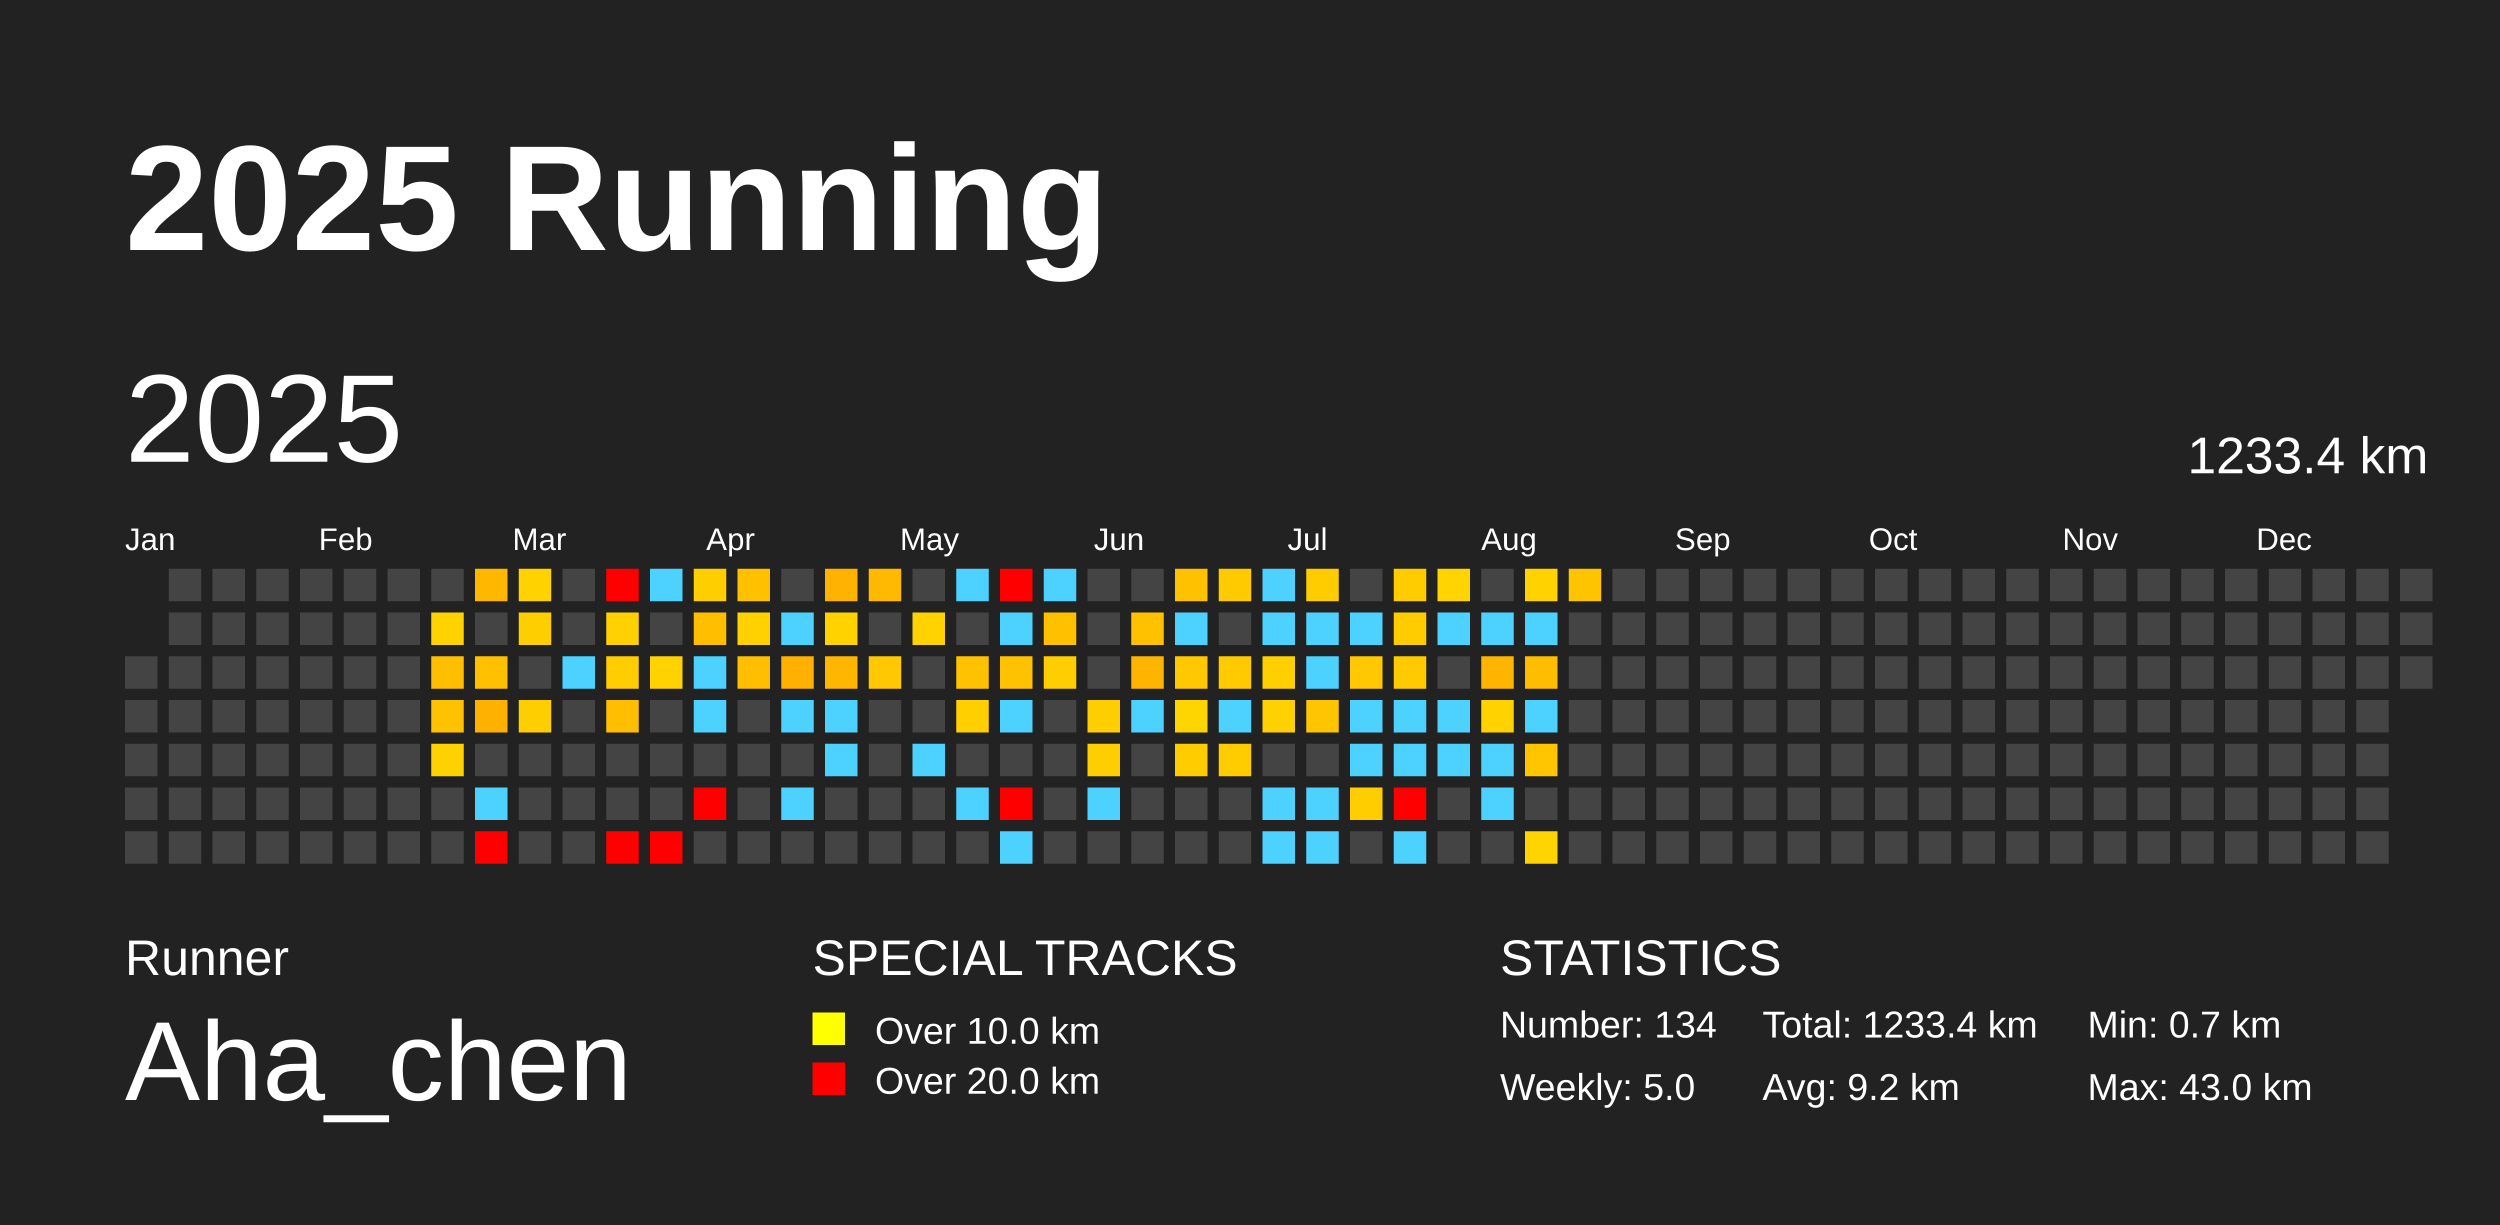
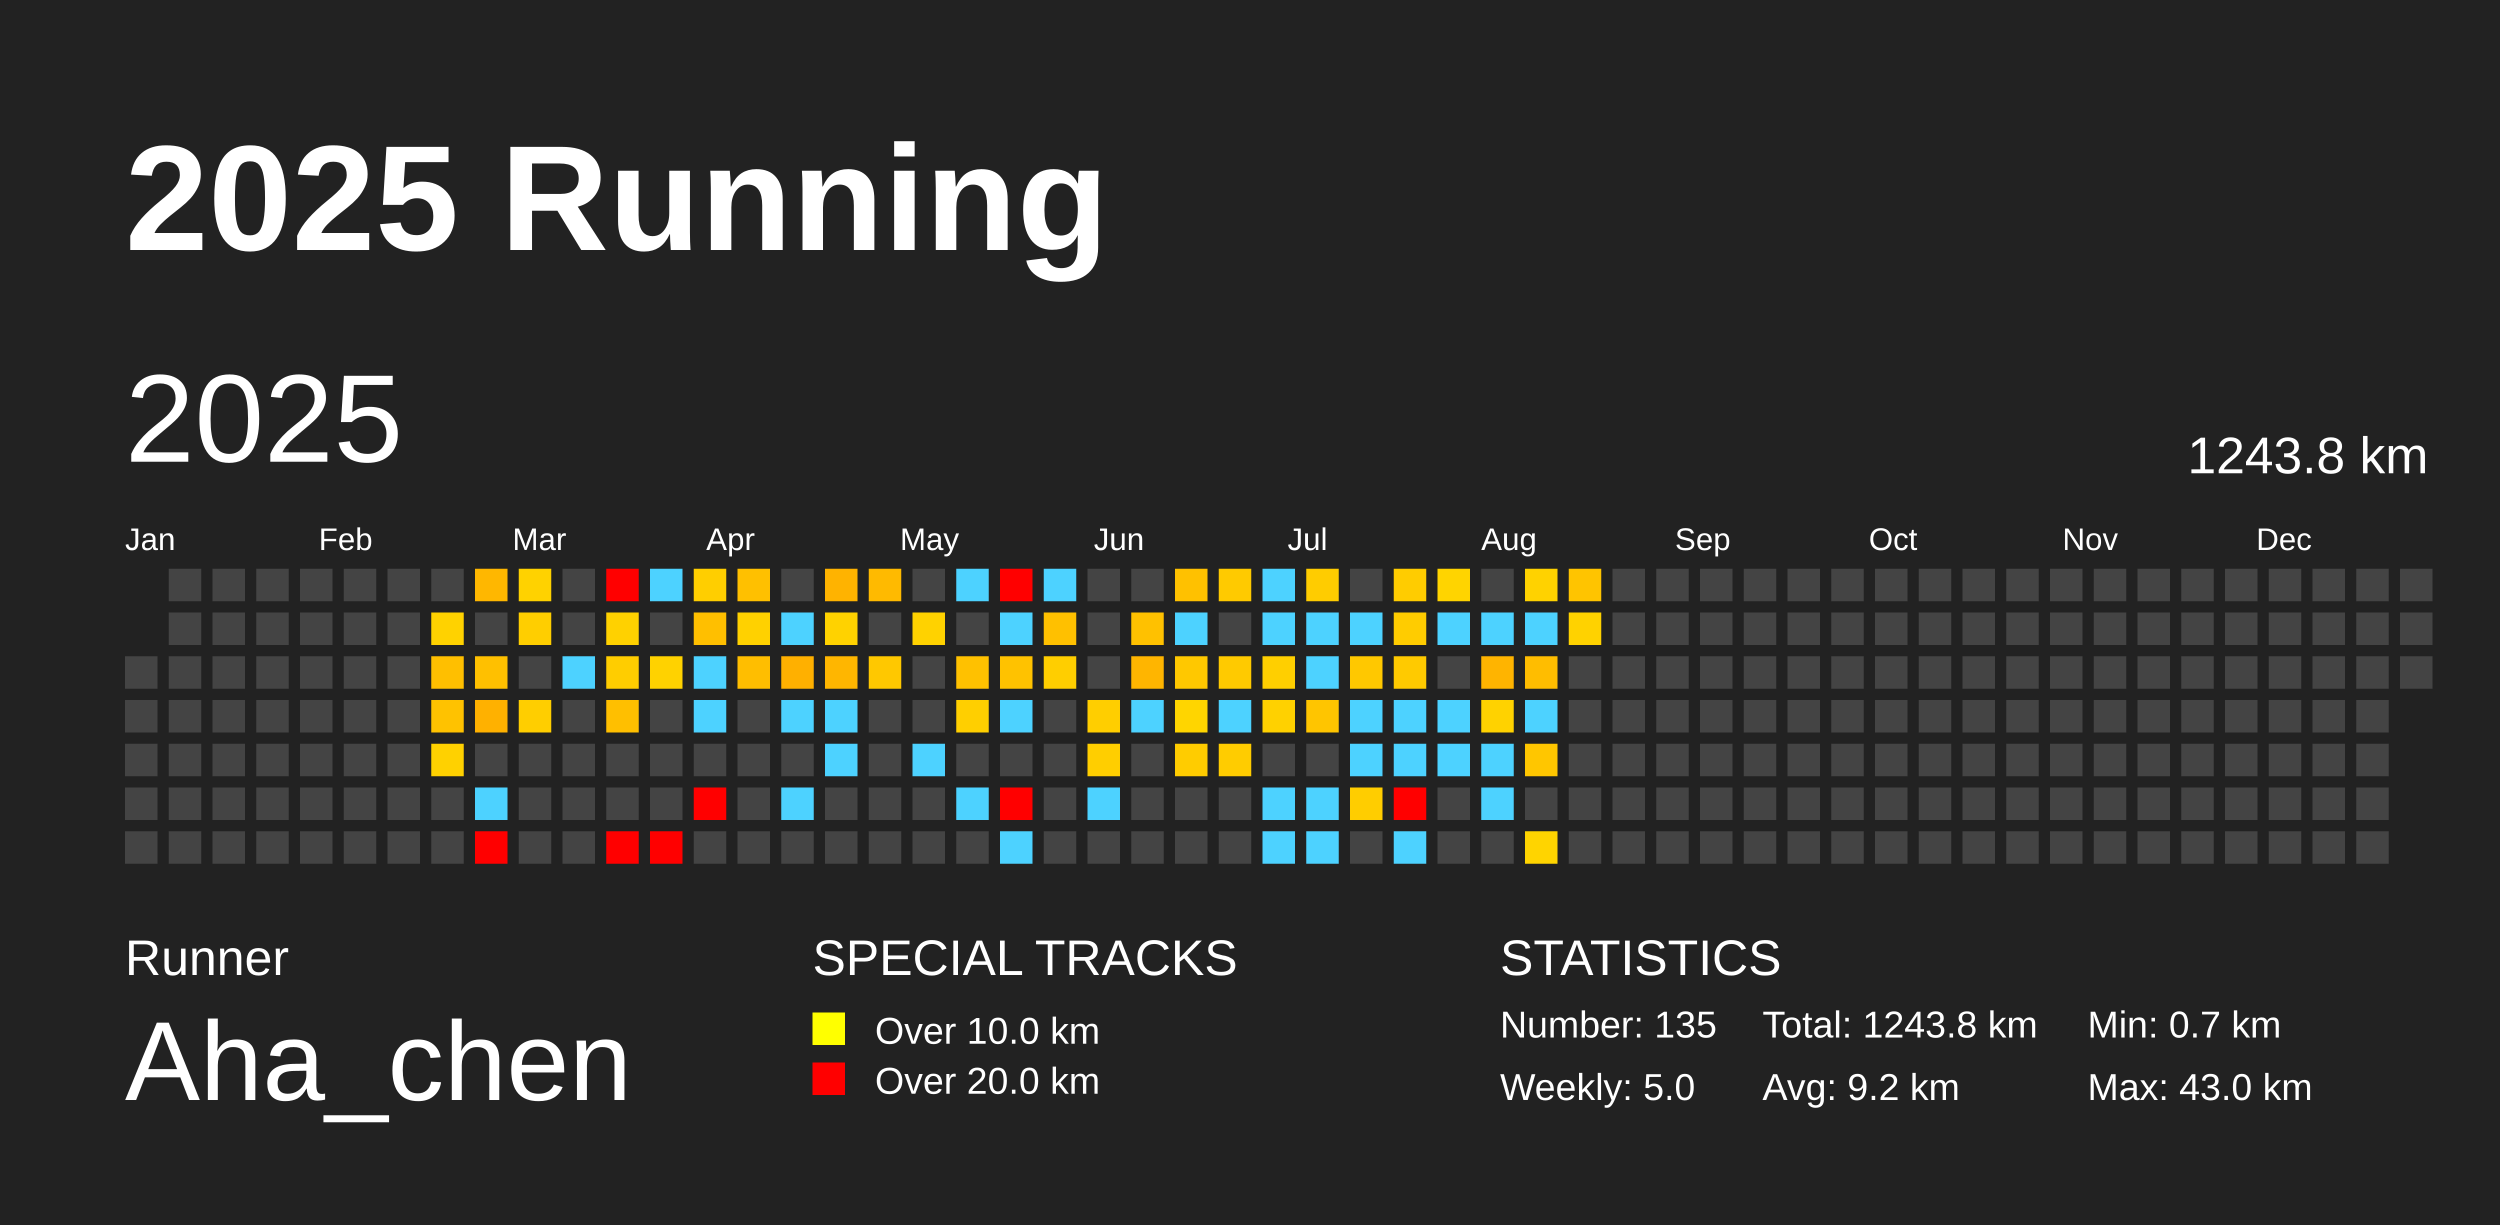
<svg xmlns="http://www.w3.org/2000/svg" baseProfile="full" height="98mm" version="1.1" viewBox="0,0,200,98" width="200mm">
  <defs />
  <rect fill="#222222" height="98" width="200" x="0" y="0" />
  <text fill="#FFFFFF" style="font-size:12px; font-family:Arial; font-weight:bold;" x="10" y="20">2025 Running</text>
  <text fill="#FFFFFF" style="font-size:4px; font-family:Arial" x="10" y="78">Runner</text>
  <text fill="#FFFFFF" style="font-size:9px; font-family:Arial" x="10" y="88">Aha_chen</text>
  <text fill="#FFFFFF" style="font-size:4px; font-family:Arial" x="65" y="78">SPECIAL TRACKS</text>
  <rect fill="yellow" height="2.6" width="2.6" x="65" y="81" />
  <text fill="#FFFFFF" style="font-size:3px; font-family:Arial" x="70" y="83.5">Over 10.0 km</text>
  <rect fill="red" height="2.6" width="2.6" x="65" y="85" />
  <text fill="#FFFFFF" style="font-size:3px; font-family:Arial" x="70" y="87.5">Over 20.0 km</text>
  <text fill="#FFFFFF" style="font-size:4px; font-family:Arial" x="120" y="78">STATISTICS</text>
-   <text fill="#FFFFFF" style="font-size:3px; font-family:Arial" x="120" y="83">Number: 134</text>
+   <text fill="#FFFFFF" style="font-size:3px; font-family:Arial" x="120" y="83">Number: 135</text>
  <text fill="#FFFFFF" style="font-size:3px; font-family:Arial" x="120" y="88">Weekly: 5.0</text>
-   <text fill="#FFFFFF" style="font-size:3px; font-family:Arial" x="141" y="83">Total: 1233.4 km</text>
+   <text fill="#FFFFFF" style="font-size:3px; font-family:Arial" x="141" y="83">Total: 1243.8 km</text>
  <text fill="#FFFFFF" style="font-size:3px; font-family:Arial" x="141" y="88">Avg: 9.2 km</text>
  <text fill="#FFFFFF" style="font-size:3px; font-family:Arial" x="167" y="83">Min: 0.7 km</text>
  <text fill="#FFFFFF" style="font-size:3px; font-family:Arial" x="167" y="88">Max: 43.0 km</text>
  <text dominant-baseline="hanging" fill="#FFFFFF" style="font-size:10.0px; font-family:Arial;" x="10" y="30">2025</text>
-   <text dominant-baseline="hanging" fill="#FFFFFF" style="font-size:4.125px; font-family:Arial;" x="175" y="35">1233.4 km</text>
+   <text dominant-baseline="hanging" fill="#FFFFFF" style="font-size:4.125px; font-family:Arial;" x="175" y="35">1243.8 km</text>
  <text fill="#FFFFFF" style="font-size:2.5px; font-family:Arial" x="10.0" y="44">Jan</text>
  <text fill="#FFFFFF" style="font-size:2.5px; font-family:Arial" x="25.5" y="44">Feb</text>
  <text fill="#FFFFFF" style="font-size:2.5px; font-family:Arial" x="41.0" y="44">Mar</text>
  <text fill="#FFFFFF" style="font-size:2.5px; font-family:Arial" x="56.5" y="44">Apr</text>
  <text fill="#FFFFFF" style="font-size:2.5px; font-family:Arial" x="72.0" y="44">May</text>
  <text fill="#FFFFFF" style="font-size:2.5px; font-family:Arial" x="87.5" y="44">Jun</text>
  <text fill="#FFFFFF" style="font-size:2.5px; font-family:Arial" x="103.0" y="44">Jul</text>
  <text fill="#FFFFFF" style="font-size:2.5px; font-family:Arial" x="118.5" y="44">Aug</text>
  <text fill="#FFFFFF" style="font-size:2.5px; font-family:Arial" x="134.0" y="44">Sep</text>
  <text fill="#FFFFFF" style="font-size:2.5px; font-family:Arial" x="149.5" y="44">Oct</text>
  <text fill="#FFFFFF" style="font-size:2.5px; font-family:Arial" x="165.0" y="44">Nov</text>
  <text fill="#FFFFFF" style="font-size:2.5px; font-family:Arial" x="180.5" y="44">Dec</text>
  <rect fill="#444444" height="2.6" width="2.6" x="10.0" y="52.5" />
  <rect fill="#444444" height="2.6" width="2.6" x="10.0" y="56.0" />
  <rect fill="#444444" height="2.6" width="2.6" x="10.0" y="59.5" />
  <rect fill="#444444" height="2.6" width="2.6" x="10.0" y="63.0" />
  <rect fill="#444444" height="2.6" width="2.6" x="10.0" y="66.5" />
  <rect fill="#444444" height="2.6" width="2.6" x="13.5" y="45.5" />
  <rect fill="#444444" height="2.6" width="2.6" x="13.5" y="49.0" />
  <rect fill="#444444" height="2.6" width="2.6" x="13.5" y="52.5" />
  <rect fill="#444444" height="2.6" width="2.6" x="13.5" y="56.0" />
  <rect fill="#444444" height="2.6" width="2.6" x="13.5" y="59.5" />
  <rect fill="#444444" height="2.6" width="2.6" x="13.5" y="63.0" />
  <rect fill="#444444" height="2.6" width="2.6" x="13.5" y="66.5" />
  <rect fill="#444444" height="2.6" width="2.6" x="17.0" y="45.5" />
  <rect fill="#444444" height="2.6" width="2.6" x="17.0" y="49.0" />
  <rect fill="#444444" height="2.6" width="2.6" x="17.0" y="52.5" />
  <rect fill="#444444" height="2.6" width="2.6" x="17.0" y="56.0" />
  <rect fill="#444444" height="2.6" width="2.6" x="17.0" y="59.5" />
  <rect fill="#444444" height="2.6" width="2.6" x="17.0" y="63.0" />
  <rect fill="#444444" height="2.6" width="2.6" x="17.0" y="66.5" />
  <rect fill="#444444" height="2.6" width="2.6" x="20.5" y="45.5" />
  <rect fill="#444444" height="2.6" width="2.6" x="20.5" y="49.0" />
  <rect fill="#444444" height="2.6" width="2.6" x="20.5" y="52.5" />
  <rect fill="#444444" height="2.6" width="2.6" x="20.5" y="56.0" />
  <rect fill="#444444" height="2.6" width="2.6" x="20.5" y="59.5" />
  <rect fill="#444444" height="2.6" width="2.6" x="20.5" y="63.0" />
  <rect fill="#444444" height="2.6" width="2.6" x="20.5" y="66.5" />
  <rect fill="#444444" height="2.6" width="2.6" x="24.0" y="45.5" />
  <rect fill="#444444" height="2.6" width="2.6" x="24.0" y="49.0" />
  <rect fill="#444444" height="2.6" width="2.6" x="24.0" y="52.5" />
  <rect fill="#444444" height="2.6" width="2.6" x="24.0" y="56.0" />
  <rect fill="#444444" height="2.6" width="2.6" x="24.0" y="59.5" />
  <rect fill="#444444" height="2.6" width="2.6" x="24.0" y="63.0" />
  <rect fill="#444444" height="2.6" width="2.6" x="24.0" y="66.5" />
  <rect fill="#444444" height="2.6" width="2.6" x="27.5" y="45.5" />
  <rect fill="#444444" height="2.6" width="2.6" x="27.5" y="49.0" />
  <rect fill="#444444" height="2.6" width="2.6" x="27.5" y="52.5" />
  <rect fill="#444444" height="2.6" width="2.6" x="27.5" y="56.0" />
  <rect fill="#444444" height="2.6" width="2.6" x="27.5" y="59.5" />
  <rect fill="#444444" height="2.6" width="2.6" x="27.5" y="63.0" />
  <rect fill="#444444" height="2.6" width="2.6" x="27.5" y="66.5" />
  <rect fill="#444444" height="2.6" width="2.6" x="31.0" y="45.5" />
  <rect fill="#444444" height="2.6" width="2.6" x="31.0" y="49.0" />
  <rect fill="#444444" height="2.6" width="2.6" x="31.0" y="52.5" />
  <rect fill="#444444" height="2.6" width="2.6" x="31.0" y="56.0" />
  <rect fill="#444444" height="2.6" width="2.6" x="31.0" y="59.5" />
  <rect fill="#444444" height="2.6" width="2.6" x="31.0" y="63.0" />
  <rect fill="#444444" height="2.6" width="2.6" x="31.0" y="66.5" />
  <rect fill="#444444" height="2.6" width="2.6" x="34.5" y="45.5" />
  <rect fill="#ffd200" height="2.6" width="2.6" x="34.5" y="49.0" />
  <rect fill="#ffbf00" height="2.6" width="2.6" x="34.5" y="52.5" />
  <rect fill="#ffc200" height="2.6" width="2.6" x="34.5" y="56.0" />
  <rect fill="#ffd100" height="2.6" width="2.6" x="34.5" y="59.5" />
  <rect fill="#444444" height="2.6" width="2.6" x="34.5" y="63.0" />
  <rect fill="#444444" height="2.6" width="2.6" x="34.5" y="66.5" />
  <rect fill="#ffb700" height="2.6" width="2.6" x="38.0" y="45.5" />
  <rect fill="#444444" height="2.6" width="2.6" x="38.0" y="49.0" />
  <rect fill="#ffc000" height="2.6" width="2.6" x="38.0" y="52.5" />
  <rect fill="#ffb100" height="2.6" width="2.6" x="38.0" y="56.0" />
  <rect fill="#444444" height="2.6" width="2.6" x="38.0" y="59.5" />
  <rect fill="#4dd2ff" height="2.6" width="2.6" x="38.0" y="63.0" />
  <rect fill="red" height="2.6" width="2.6" x="38.0" y="66.5" />
  <rect fill="#ffd200" height="2.6" width="2.6" x="41.5" y="45.5" />
  <rect fill="#ffce00" height="2.6" width="2.6" x="41.5" y="49.0" />
  <rect fill="#444444" height="2.6" width="2.6" x="41.5" y="52.5" />
  <rect fill="#ffce00" height="2.6" width="2.6" x="41.5" y="56.0" />
  <rect fill="#444444" height="2.6" width="2.6" x="41.5" y="59.5" />
  <rect fill="#444444" height="2.6" width="2.6" x="41.5" y="63.0" />
  <rect fill="#444444" height="2.6" width="2.6" x="41.5" y="66.5" />
  <rect fill="#444444" height="2.6" width="2.6" x="45.0" y="45.5" />
  <rect fill="#444444" height="2.6" width="2.6" x="45.0" y="49.0" />
  <rect fill="#4dd2ff" height="2.6" width="2.6" x="45.0" y="52.5" />
  <rect fill="#444444" height="2.6" width="2.6" x="45.0" y="56.0" />
  <rect fill="#444444" height="2.6" width="2.6" x="45.0" y="59.5" />
  <rect fill="#444444" height="2.6" width="2.6" x="45.0" y="63.0" />
  <rect fill="#444444" height="2.6" width="2.6" x="45.0" y="66.5" />
  <rect fill="red" height="2.6" width="2.6" x="48.5" y="45.5" />
  <rect fill="#ffd100" height="2.6" width="2.6" x="48.5" y="49.0" />
  <rect fill="#ffcd00" height="2.6" width="2.6" x="48.5" y="52.5" />
  <rect fill="#ffbf00" height="2.6" width="2.6" x="48.5" y="56.0" />
  <rect fill="#444444" height="2.6" width="2.6" x="48.5" y="59.5" />
  <rect fill="#444444" height="2.6" width="2.6" x="48.5" y="63.0" />
  <rect fill="red" height="2.6" width="2.6" x="48.5" y="66.5" />
  <rect fill="#4dd2ff" height="2.6" width="2.6" x="52.0" y="45.5" />
  <rect fill="#444444" height="2.6" width="2.6" x="52.0" y="49.0" />
  <rect fill="#ffd200" height="2.6" width="2.6" x="52.0" y="52.5" />
  <rect fill="#444444" height="2.6" width="2.6" x="52.0" y="56.0" />
  <rect fill="#444444" height="2.6" width="2.6" x="52.0" y="59.5" />
  <rect fill="#444444" height="2.6" width="2.6" x="52.0" y="63.0" />
  <rect fill="red" height="2.6" width="2.6" x="52.0" y="66.5" />
  <rect fill="#ffce00" height="2.6" width="2.6" x="55.5" y="45.5" />
  <rect fill="#ffbf00" height="2.6" width="2.6" x="55.5" y="49.0" />
  <rect fill="#4dd2ff" height="2.6" width="2.6" x="55.5" y="52.5" />
  <rect fill="#4dd2ff" height="2.6" width="2.6" x="55.5" y="56.0" />
  <rect fill="#444444" height="2.6" width="2.6" x="55.5" y="59.5" />
  <rect fill="red" height="2.6" width="2.6" x="55.5" y="63.0" />
  <rect fill="#444444" height="2.6" width="2.6" x="55.5" y="66.5" />
  <rect fill="#ffc000" height="2.6" width="2.6" x="59.0" y="45.5" />
  <rect fill="#ffd100" height="2.6" width="2.6" x="59.0" y="49.0" />
  <rect fill="#ffbe00" height="2.6" width="2.6" x="59.0" y="52.5" />
  <rect fill="#444444" height="2.6" width="2.6" x="59.0" y="56.0" />
  <rect fill="#444444" height="2.6" width="2.6" x="59.0" y="59.5" />
  <rect fill="#444444" height="2.6" width="2.6" x="59.0" y="63.0" />
  <rect fill="#444444" height="2.6" width="2.6" x="59.0" y="66.5" />
  <rect fill="#444444" height="2.6" width="2.6" x="62.5" y="45.5" />
  <rect fill="#4dd2ff" height="2.6" width="2.6" x="62.5" y="49.0" />
  <rect fill="#ffb000" height="2.6" width="2.6" x="62.5" y="52.5" />
  <rect fill="#4dd2ff" height="2.6" width="2.6" x="62.5" y="56.0" />
  <rect fill="#444444" height="2.6" width="2.6" x="62.5" y="59.5" />
  <rect fill="#4dd2ff" height="2.6" width="2.6" x="62.5" y="63.0" />
  <rect fill="#444444" height="2.6" width="2.6" x="62.5" y="66.5" />
  <rect fill="#ffb300" height="2.6" width="2.6" x="66.0" y="45.5" />
  <rect fill="#ffd200" height="2.6" width="2.6" x="66.0" y="49.0" />
  <rect fill="#ffb600" height="2.6" width="2.6" x="66.0" y="52.5" />
  <rect fill="#4dd2ff" height="2.6" width="2.6" x="66.0" y="56.0" />
  <rect fill="#4dd2ff" height="2.6" width="2.6" x="66.0" y="59.5" />
  <rect fill="#444444" height="2.6" width="2.6" x="66.0" y="63.0" />
  <rect fill="#444444" height="2.6" width="2.6" x="66.0" y="66.5" />
  <rect fill="#ffba00" height="2.6" width="2.6" x="69.5" y="45.5" />
  <rect fill="#444444" height="2.6" width="2.6" x="69.5" y="49.0" />
  <rect fill="#ffc800" height="2.6" width="2.6" x="69.5" y="52.5" />
  <rect fill="#444444" height="2.6" width="2.6" x="69.5" y="56.0" />
  <rect fill="#444444" height="2.6" width="2.6" x="69.5" y="59.5" />
  <rect fill="#444444" height="2.6" width="2.6" x="69.5" y="63.0" />
  <rect fill="#444444" height="2.6" width="2.6" x="69.5" y="66.5" />
  <rect fill="#444444" height="2.6" width="2.6" x="73.0" y="45.5" />
  <rect fill="#ffd200" height="2.6" width="2.6" x="73.0" y="49.0" />
  <rect fill="#444444" height="2.6" width="2.6" x="73.0" y="52.5" />
  <rect fill="#444444" height="2.6" width="2.6" x="73.0" y="56.0" />
  <rect fill="#4dd2ff" height="2.6" width="2.6" x="73.0" y="59.5" />
  <rect fill="#444444" height="2.6" width="2.6" x="73.0" y="63.0" />
  <rect fill="#444444" height="2.6" width="2.6" x="73.0" y="66.5" />
  <rect fill="#4dd2ff" height="2.6" width="2.6" x="76.5" y="45.5" />
  <rect fill="#444444" height="2.6" width="2.6" x="76.5" y="49.0" />
  <rect fill="#ffc100" height="2.6" width="2.6" x="76.5" y="52.5" />
  <rect fill="#ffcf00" height="2.6" width="2.6" x="76.5" y="56.0" />
  <rect fill="#444444" height="2.6" width="2.6" x="76.5" y="59.5" />
  <rect fill="#4dd2ff" height="2.6" width="2.6" x="76.5" y="63.0" />
  <rect fill="#444444" height="2.6" width="2.6" x="76.5" y="66.5" />
  <rect fill="red" height="2.6" width="2.6" x="80.0" y="45.5" />
  <rect fill="#4dd2ff" height="2.6" width="2.6" x="80.0" y="49.0" />
  <rect fill="#ffc200" height="2.6" width="2.6" x="80.0" y="52.5" />
  <rect fill="#4dd2ff" height="2.6" width="2.6" x="80.0" y="56.0" />
  <rect fill="#444444" height="2.6" width="2.6" x="80.0" y="59.5" />
  <rect fill="red" height="2.6" width="2.6" x="80.0" y="63.0" />
  <rect fill="#4dd2ff" height="2.6" width="2.6" x="80.0" y="66.5" />
  <rect fill="#4dd2ff" height="2.6" width="2.6" x="83.5" y="45.5" />
  <rect fill="#ffc000" height="2.6" width="2.6" x="83.5" y="49.0" />
  <rect fill="#ffce00" height="2.6" width="2.6" x="83.5" y="52.5" />
  <rect fill="#444444" height="2.6" width="2.6" x="83.5" y="56.0" />
  <rect fill="#444444" height="2.6" width="2.6" x="83.5" y="59.5" />
  <rect fill="#444444" height="2.6" width="2.6" x="83.5" y="63.0" />
  <rect fill="#444444" height="2.6" width="2.6" x="83.5" y="66.5" />
  <rect fill="#444444" height="2.6" width="2.6" x="87.0" y="45.5" />
  <rect fill="#444444" height="2.6" width="2.6" x="87.0" y="49.0" />
  <rect fill="#444444" height="2.6" width="2.6" x="87.0" y="52.5" />
  <rect fill="#ffce00" height="2.6" width="2.6" x="87.0" y="56.0" />
  <rect fill="#ffce00" height="2.6" width="2.6" x="87.0" y="59.5" />
  <rect fill="#4dd2ff" height="2.6" width="2.6" x="87.0" y="63.0" />
  <rect fill="#444444" height="2.6" width="2.6" x="87.0" y="66.5" />
  <rect fill="#444444" height="2.6" width="2.6" x="90.5" y="45.5" />
  <rect fill="#ffc100" height="2.6" width="2.6" x="90.5" y="49.0" />
  <rect fill="#ffb500" height="2.6" width="2.6" x="90.5" y="52.5" />
  <rect fill="#4dd2ff" height="2.6" width="2.6" x="90.5" y="56.0" />
  <rect fill="#444444" height="2.6" width="2.6" x="90.5" y="59.5" />
  <rect fill="#444444" height="2.6" width="2.6" x="90.5" y="63.0" />
  <rect fill="#444444" height="2.6" width="2.6" x="90.5" y="66.5" />
  <rect fill="#ffc100" height="2.6" width="2.6" x="94.0" y="45.5" />
  <rect fill="#4dd2ff" height="2.6" width="2.6" x="94.0" y="49.0" />
  <rect fill="#ffc800" height="2.6" width="2.6" x="94.0" y="52.5" />
  <rect fill="#ffd500" height="2.6" width="2.6" x="94.0" y="56.0" />
  <rect fill="#ffcc00" height="2.6" width="2.6" x="94.0" y="59.5" />
  <rect fill="#444444" height="2.6" width="2.6" x="94.0" y="63.0" />
  <rect fill="#444444" height="2.6" width="2.6" x="94.0" y="66.5" />
  <rect fill="#ffca00" height="2.6" width="2.6" x="97.5" y="45.5" />
  <rect fill="#444444" height="2.6" width="2.6" x="97.5" y="49.0" />
  <rect fill="#ffca00" height="2.6" width="2.6" x="97.5" y="52.5" />
  <rect fill="#4dd2ff" height="2.6" width="2.6" x="97.5" y="56.0" />
  <rect fill="#ffcc00" height="2.6" width="2.6" x="97.5" y="59.5" />
  <rect fill="#444444" height="2.6" width="2.6" x="97.5" y="63.0" />
  <rect fill="#444444" height="2.6" width="2.6" x="97.5" y="66.5" />
  <rect fill="#4dd2ff" height="2.6" width="2.6" x="101.0" y="45.5" />
  <rect fill="#4dd2ff" height="2.6" width="2.6" x="101.0" y="49.0" />
  <rect fill="#ffcf00" height="2.6" width="2.6" x="101.0" y="52.5" />
  <rect fill="#ffd100" height="2.6" width="2.6" x="101.0" y="56.0" />
  <rect fill="#444444" height="2.6" width="2.6" x="101.0" y="59.5" />
  <rect fill="#4dd2ff" height="2.6" width="2.6" x="101.0" y="63.0" />
  <rect fill="#4dd2ff" height="2.6" width="2.6" x="101.0" y="66.5" />
  <rect fill="#ffcc00" height="2.6" width="2.6" x="104.5" y="45.5" />
  <rect fill="#4dd2ff" height="2.6" width="2.6" x="104.5" y="49.0" />
  <rect fill="#4dd2ff" height="2.6" width="2.6" x="104.5" y="52.5" />
  <rect fill="#ffc500" height="2.6" width="2.6" x="104.5" y="56.0" />
  <rect fill="#444444" height="2.6" width="2.6" x="104.5" y="59.5" />
  <rect fill="#4dd2ff" height="2.6" width="2.6" x="104.5" y="63.0" />
  <rect fill="#4dd2ff" height="2.6" width="2.6" x="104.5" y="66.5" />
  <rect fill="#444444" height="2.6" width="2.6" x="108.0" y="45.5" />
  <rect fill="#4dd2ff" height="2.6" width="2.6" x="108.0" y="49.0" />
  <rect fill="#ffc800" height="2.6" width="2.6" x="108.0" y="52.5" />
  <rect fill="#4dd2ff" height="2.6" width="2.6" x="108.0" y="56.0" />
  <rect fill="#4dd2ff" height="2.6" width="2.6" x="108.0" y="59.5" />
  <rect fill="#ffcd00" height="2.6" width="2.6" x="108.0" y="63.0" />
  <rect fill="#444444" height="2.6" width="2.6" x="108.0" y="66.5" />
  <rect fill="#ffcc00" height="2.6" width="2.6" x="111.5" y="45.5" />
  <rect fill="#ffcc00" height="2.6" width="2.6" x="111.5" y="49.0" />
  <rect fill="#ffca00" height="2.6" width="2.6" x="111.5" y="52.5" />
  <rect fill="#4dd2ff" height="2.6" width="2.6" x="111.5" y="56.0" />
  <rect fill="#4dd2ff" height="2.6" width="2.6" x="111.5" y="59.5" />
  <rect fill="red" height="2.6" width="2.6" x="111.5" y="63.0" />
  <rect fill="#4dd2ff" height="2.6" width="2.6" x="111.5" y="66.5" />
  <rect fill="#ffd400" height="2.6" width="2.6" x="115.0" y="45.5" />
  <rect fill="#4dd2ff" height="2.6" width="2.6" x="115.0" y="49.0" />
  <rect fill="#444444" height="2.6" width="2.6" x="115.0" y="52.5" />
  <rect fill="#4dd2ff" height="2.6" width="2.6" x="115.0" y="56.0" />
  <rect fill="#4dd2ff" height="2.6" width="2.6" x="115.0" y="59.5" />
  <rect fill="#444444" height="2.6" width="2.6" x="115.0" y="63.0" />
  <rect fill="#444444" height="2.6" width="2.6" x="115.0" y="66.5" />
  <rect fill="#444444" height="2.6" width="2.6" x="118.5" y="45.5" />
  <rect fill="#4dd2ff" height="2.6" width="2.6" x="118.5" y="49.0" />
  <rect fill="#ffb400" height="2.6" width="2.6" x="118.5" y="52.5" />
  <rect fill="#ffd200" height="2.6" width="2.6" x="118.5" y="56.0" />
  <rect fill="#4dd2ff" height="2.6" width="2.6" x="118.5" y="59.5" />
  <rect fill="#4dd2ff" height="2.6" width="2.6" x="118.5" y="63.0" />
  <rect fill="#444444" height="2.6" width="2.6" x="118.5" y="66.5" />
  <rect fill="#ffd200" height="2.6" width="2.6" x="122.0" y="45.5" />
  <rect fill="#4dd2ff" height="2.6" width="2.6" x="122.0" y="49.0" />
  <rect fill="#ffbd00" height="2.6" width="2.6" x="122.0" y="52.5" />
  <rect fill="#4dd2ff" height="2.6" width="2.6" x="122.0" y="56.0" />
  <rect fill="#ffc600" height="2.6" width="2.6" x="122.0" y="59.5" />
  <rect fill="#444444" height="2.6" width="2.6" x="122.0" y="63.0" />
  <rect fill="#ffd400" height="2.6" width="2.6" x="122.0" y="66.5" />
  <rect fill="#ffc400" height="2.6" width="2.6" x="125.5" y="45.5" />
-   <rect fill="#444444" height="2.6" width="2.6" x="125.5" y="49.0" />
+   <rect fill="#ffd200" height="2.6" width="2.6" x="125.5" y="49.0" />
  <rect fill="#444444" height="2.6" width="2.6" x="125.5" y="52.5" />
  <rect fill="#444444" height="2.6" width="2.6" x="125.5" y="56.0" />
  <rect fill="#444444" height="2.6" width="2.6" x="125.5" y="59.5" />
  <rect fill="#444444" height="2.6" width="2.6" x="125.5" y="63.0" />
  <rect fill="#444444" height="2.6" width="2.6" x="125.5" y="66.5" />
  <rect fill="#444444" height="2.6" width="2.6" x="129.0" y="45.5" />
  <rect fill="#444444" height="2.6" width="2.6" x="129.0" y="49.0" />
  <rect fill="#444444" height="2.6" width="2.6" x="129.0" y="52.5" />
  <rect fill="#444444" height="2.6" width="2.6" x="129.0" y="56.0" />
  <rect fill="#444444" height="2.6" width="2.6" x="129.0" y="59.5" />
  <rect fill="#444444" height="2.6" width="2.6" x="129.0" y="63.0" />
  <rect fill="#444444" height="2.6" width="2.6" x="129.0" y="66.5" />
  <rect fill="#444444" height="2.6" width="2.6" x="132.5" y="45.5" />
  <rect fill="#444444" height="2.6" width="2.6" x="132.5" y="49.0" />
  <rect fill="#444444" height="2.6" width="2.6" x="132.5" y="52.5" />
  <rect fill="#444444" height="2.6" width="2.6" x="132.5" y="56.0" />
  <rect fill="#444444" height="2.6" width="2.6" x="132.5" y="59.5" />
  <rect fill="#444444" height="2.6" width="2.6" x="132.5" y="63.0" />
  <rect fill="#444444" height="2.6" width="2.6" x="132.5" y="66.5" />
  <rect fill="#444444" height="2.6" width="2.6" x="136.0" y="45.5" />
  <rect fill="#444444" height="2.6" width="2.6" x="136.0" y="49.0" />
  <rect fill="#444444" height="2.6" width="2.6" x="136.0" y="52.5" />
  <rect fill="#444444" height="2.6" width="2.6" x="136.0" y="56.0" />
  <rect fill="#444444" height="2.6" width="2.6" x="136.0" y="59.5" />
  <rect fill="#444444" height="2.6" width="2.6" x="136.0" y="63.0" />
  <rect fill="#444444" height="2.6" width="2.6" x="136.0" y="66.5" />
  <rect fill="#444444" height="2.6" width="2.6" x="139.5" y="45.5" />
  <rect fill="#444444" height="2.6" width="2.6" x="139.5" y="49.0" />
  <rect fill="#444444" height="2.6" width="2.6" x="139.5" y="52.5" />
  <rect fill="#444444" height="2.6" width="2.6" x="139.5" y="56.0" />
  <rect fill="#444444" height="2.6" width="2.6" x="139.5" y="59.5" />
  <rect fill="#444444" height="2.6" width="2.6" x="139.5" y="63.0" />
  <rect fill="#444444" height="2.6" width="2.6" x="139.5" y="66.5" />
  <rect fill="#444444" height="2.6" width="2.6" x="143.0" y="45.5" />
  <rect fill="#444444" height="2.6" width="2.6" x="143.0" y="49.0" />
  <rect fill="#444444" height="2.6" width="2.6" x="143.0" y="52.5" />
  <rect fill="#444444" height="2.6" width="2.6" x="143.0" y="56.0" />
  <rect fill="#444444" height="2.6" width="2.6" x="143.0" y="59.5" />
  <rect fill="#444444" height="2.6" width="2.6" x="143.0" y="63.0" />
  <rect fill="#444444" height="2.6" width="2.6" x="143.0" y="66.5" />
  <rect fill="#444444" height="2.6" width="2.6" x="146.5" y="45.5" />
  <rect fill="#444444" height="2.6" width="2.6" x="146.5" y="49.0" />
  <rect fill="#444444" height="2.6" width="2.6" x="146.5" y="52.5" />
  <rect fill="#444444" height="2.6" width="2.6" x="146.5" y="56.0" />
  <rect fill="#444444" height="2.6" width="2.6" x="146.5" y="59.5" />
  <rect fill="#444444" height="2.6" width="2.6" x="146.5" y="63.0" />
  <rect fill="#444444" height="2.6" width="2.6" x="146.5" y="66.5" />
  <rect fill="#444444" height="2.6" width="2.6" x="150.0" y="45.5" />
  <rect fill="#444444" height="2.6" width="2.6" x="150.0" y="49.0" />
  <rect fill="#444444" height="2.6" width="2.6" x="150.0" y="52.5" />
  <rect fill="#444444" height="2.6" width="2.6" x="150.0" y="56.0" />
  <rect fill="#444444" height="2.6" width="2.6" x="150.0" y="59.5" />
  <rect fill="#444444" height="2.6" width="2.6" x="150.0" y="63.0" />
  <rect fill="#444444" height="2.6" width="2.6" x="150.0" y="66.5" />
  <rect fill="#444444" height="2.6" width="2.6" x="153.5" y="45.5" />
  <rect fill="#444444" height="2.6" width="2.6" x="153.5" y="49.0" />
  <rect fill="#444444" height="2.6" width="2.6" x="153.5" y="52.5" />
  <rect fill="#444444" height="2.6" width="2.6" x="153.5" y="56.0" />
  <rect fill="#444444" height="2.6" width="2.6" x="153.5" y="59.5" />
  <rect fill="#444444" height="2.6" width="2.6" x="153.5" y="63.0" />
  <rect fill="#444444" height="2.6" width="2.6" x="153.5" y="66.5" />
  <rect fill="#444444" height="2.6" width="2.6" x="157.0" y="45.5" />
  <rect fill="#444444" height="2.6" width="2.6" x="157.0" y="49.0" />
  <rect fill="#444444" height="2.6" width="2.6" x="157.0" y="52.5" />
  <rect fill="#444444" height="2.6" width="2.6" x="157.0" y="56.0" />
  <rect fill="#444444" height="2.6" width="2.6" x="157.0" y="59.5" />
  <rect fill="#444444" height="2.6" width="2.6" x="157.0" y="63.0" />
  <rect fill="#444444" height="2.6" width="2.6" x="157.0" y="66.5" />
  <rect fill="#444444" height="2.6" width="2.6" x="160.5" y="45.5" />
  <rect fill="#444444" height="2.6" width="2.6" x="160.5" y="49.0" />
  <rect fill="#444444" height="2.6" width="2.6" x="160.5" y="52.5" />
  <rect fill="#444444" height="2.6" width="2.6" x="160.5" y="56.0" />
  <rect fill="#444444" height="2.6" width="2.6" x="160.5" y="59.5" />
  <rect fill="#444444" height="2.6" width="2.6" x="160.5" y="63.0" />
  <rect fill="#444444" height="2.6" width="2.6" x="160.5" y="66.5" />
  <rect fill="#444444" height="2.6" width="2.6" x="164.0" y="45.5" />
  <rect fill="#444444" height="2.6" width="2.6" x="164.0" y="49.0" />
  <rect fill="#444444" height="2.6" width="2.6" x="164.0" y="52.5" />
  <rect fill="#444444" height="2.6" width="2.6" x="164.0" y="56.0" />
  <rect fill="#444444" height="2.6" width="2.6" x="164.0" y="59.5" />
  <rect fill="#444444" height="2.6" width="2.6" x="164.0" y="63.0" />
  <rect fill="#444444" height="2.6" width="2.6" x="164.0" y="66.5" />
  <rect fill="#444444" height="2.6" width="2.6" x="167.5" y="45.5" />
  <rect fill="#444444" height="2.6" width="2.6" x="167.5" y="49.0" />
  <rect fill="#444444" height="2.6" width="2.6" x="167.5" y="52.5" />
  <rect fill="#444444" height="2.6" width="2.6" x="167.5" y="56.0" />
  <rect fill="#444444" height="2.6" width="2.6" x="167.5" y="59.5" />
  <rect fill="#444444" height="2.6" width="2.6" x="167.5" y="63.0" />
  <rect fill="#444444" height="2.6" width="2.6" x="167.5" y="66.5" />
  <rect fill="#444444" height="2.6" width="2.6" x="171.0" y="45.5" />
  <rect fill="#444444" height="2.6" width="2.6" x="171.0" y="49.0" />
  <rect fill="#444444" height="2.6" width="2.6" x="171.0" y="52.5" />
  <rect fill="#444444" height="2.6" width="2.6" x="171.0" y="56.0" />
  <rect fill="#444444" height="2.6" width="2.6" x="171.0" y="59.5" />
  <rect fill="#444444" height="2.6" width="2.6" x="171.0" y="63.0" />
  <rect fill="#444444" height="2.6" width="2.6" x="171.0" y="66.5" />
  <rect fill="#444444" height="2.6" width="2.6" x="174.5" y="45.5" />
  <rect fill="#444444" height="2.6" width="2.6" x="174.5" y="49.0" />
  <rect fill="#444444" height="2.6" width="2.6" x="174.5" y="52.5" />
  <rect fill="#444444" height="2.6" width="2.6" x="174.5" y="56.0" />
  <rect fill="#444444" height="2.6" width="2.6" x="174.5" y="59.5" />
  <rect fill="#444444" height="2.6" width="2.6" x="174.5" y="63.0" />
  <rect fill="#444444" height="2.6" width="2.6" x="174.5" y="66.5" />
  <rect fill="#444444" height="2.6" width="2.6" x="178.0" y="45.5" />
  <rect fill="#444444" height="2.6" width="2.6" x="178.0" y="49.0" />
  <rect fill="#444444" height="2.6" width="2.6" x="178.0" y="52.5" />
  <rect fill="#444444" height="2.6" width="2.6" x="178.0" y="56.0" />
  <rect fill="#444444" height="2.6" width="2.6" x="178.0" y="59.5" />
  <rect fill="#444444" height="2.6" width="2.6" x="178.0" y="63.0" />
  <rect fill="#444444" height="2.6" width="2.6" x="178.0" y="66.5" />
  <rect fill="#444444" height="2.6" width="2.6" x="181.5" y="45.5" />
  <rect fill="#444444" height="2.6" width="2.6" x="181.5" y="49.0" />
  <rect fill="#444444" height="2.6" width="2.6" x="181.5" y="52.5" />
  <rect fill="#444444" height="2.6" width="2.6" x="181.5" y="56.0" />
  <rect fill="#444444" height="2.6" width="2.6" x="181.5" y="59.5" />
  <rect fill="#444444" height="2.6" width="2.6" x="181.5" y="63.0" />
  <rect fill="#444444" height="2.6" width="2.6" x="181.5" y="66.5" />
  <rect fill="#444444" height="2.6" width="2.6" x="185.0" y="45.5" />
  <rect fill="#444444" height="2.6" width="2.6" x="185.0" y="49.0" />
  <rect fill="#444444" height="2.6" width="2.6" x="185.0" y="52.5" />
  <rect fill="#444444" height="2.6" width="2.6" x="185.0" y="56.0" />
  <rect fill="#444444" height="2.6" width="2.6" x="185.0" y="59.5" />
  <rect fill="#444444" height="2.6" width="2.6" x="185.0" y="63.0" />
  <rect fill="#444444" height="2.6" width="2.6" x="185.0" y="66.5" />
  <rect fill="#444444" height="2.6" width="2.6" x="188.5" y="45.5" />
  <rect fill="#444444" height="2.6" width="2.6" x="188.5" y="49.0" />
  <rect fill="#444444" height="2.6" width="2.6" x="188.5" y="52.5" />
  <rect fill="#444444" height="2.6" width="2.6" x="188.5" y="56.0" />
  <rect fill="#444444" height="2.6" width="2.6" x="188.5" y="59.5" />
  <rect fill="#444444" height="2.6" width="2.6" x="188.5" y="63.0" />
  <rect fill="#444444" height="2.6" width="2.6" x="188.5" y="66.5" />
  <rect fill="#444444" height="2.6" width="2.6" x="192.0" y="45.5" />
  <rect fill="#444444" height="2.6" width="2.6" x="192.0" y="49.0" />
  <rect fill="#444444" height="2.6" width="2.6" x="192.0" y="52.5" />
</svg>
